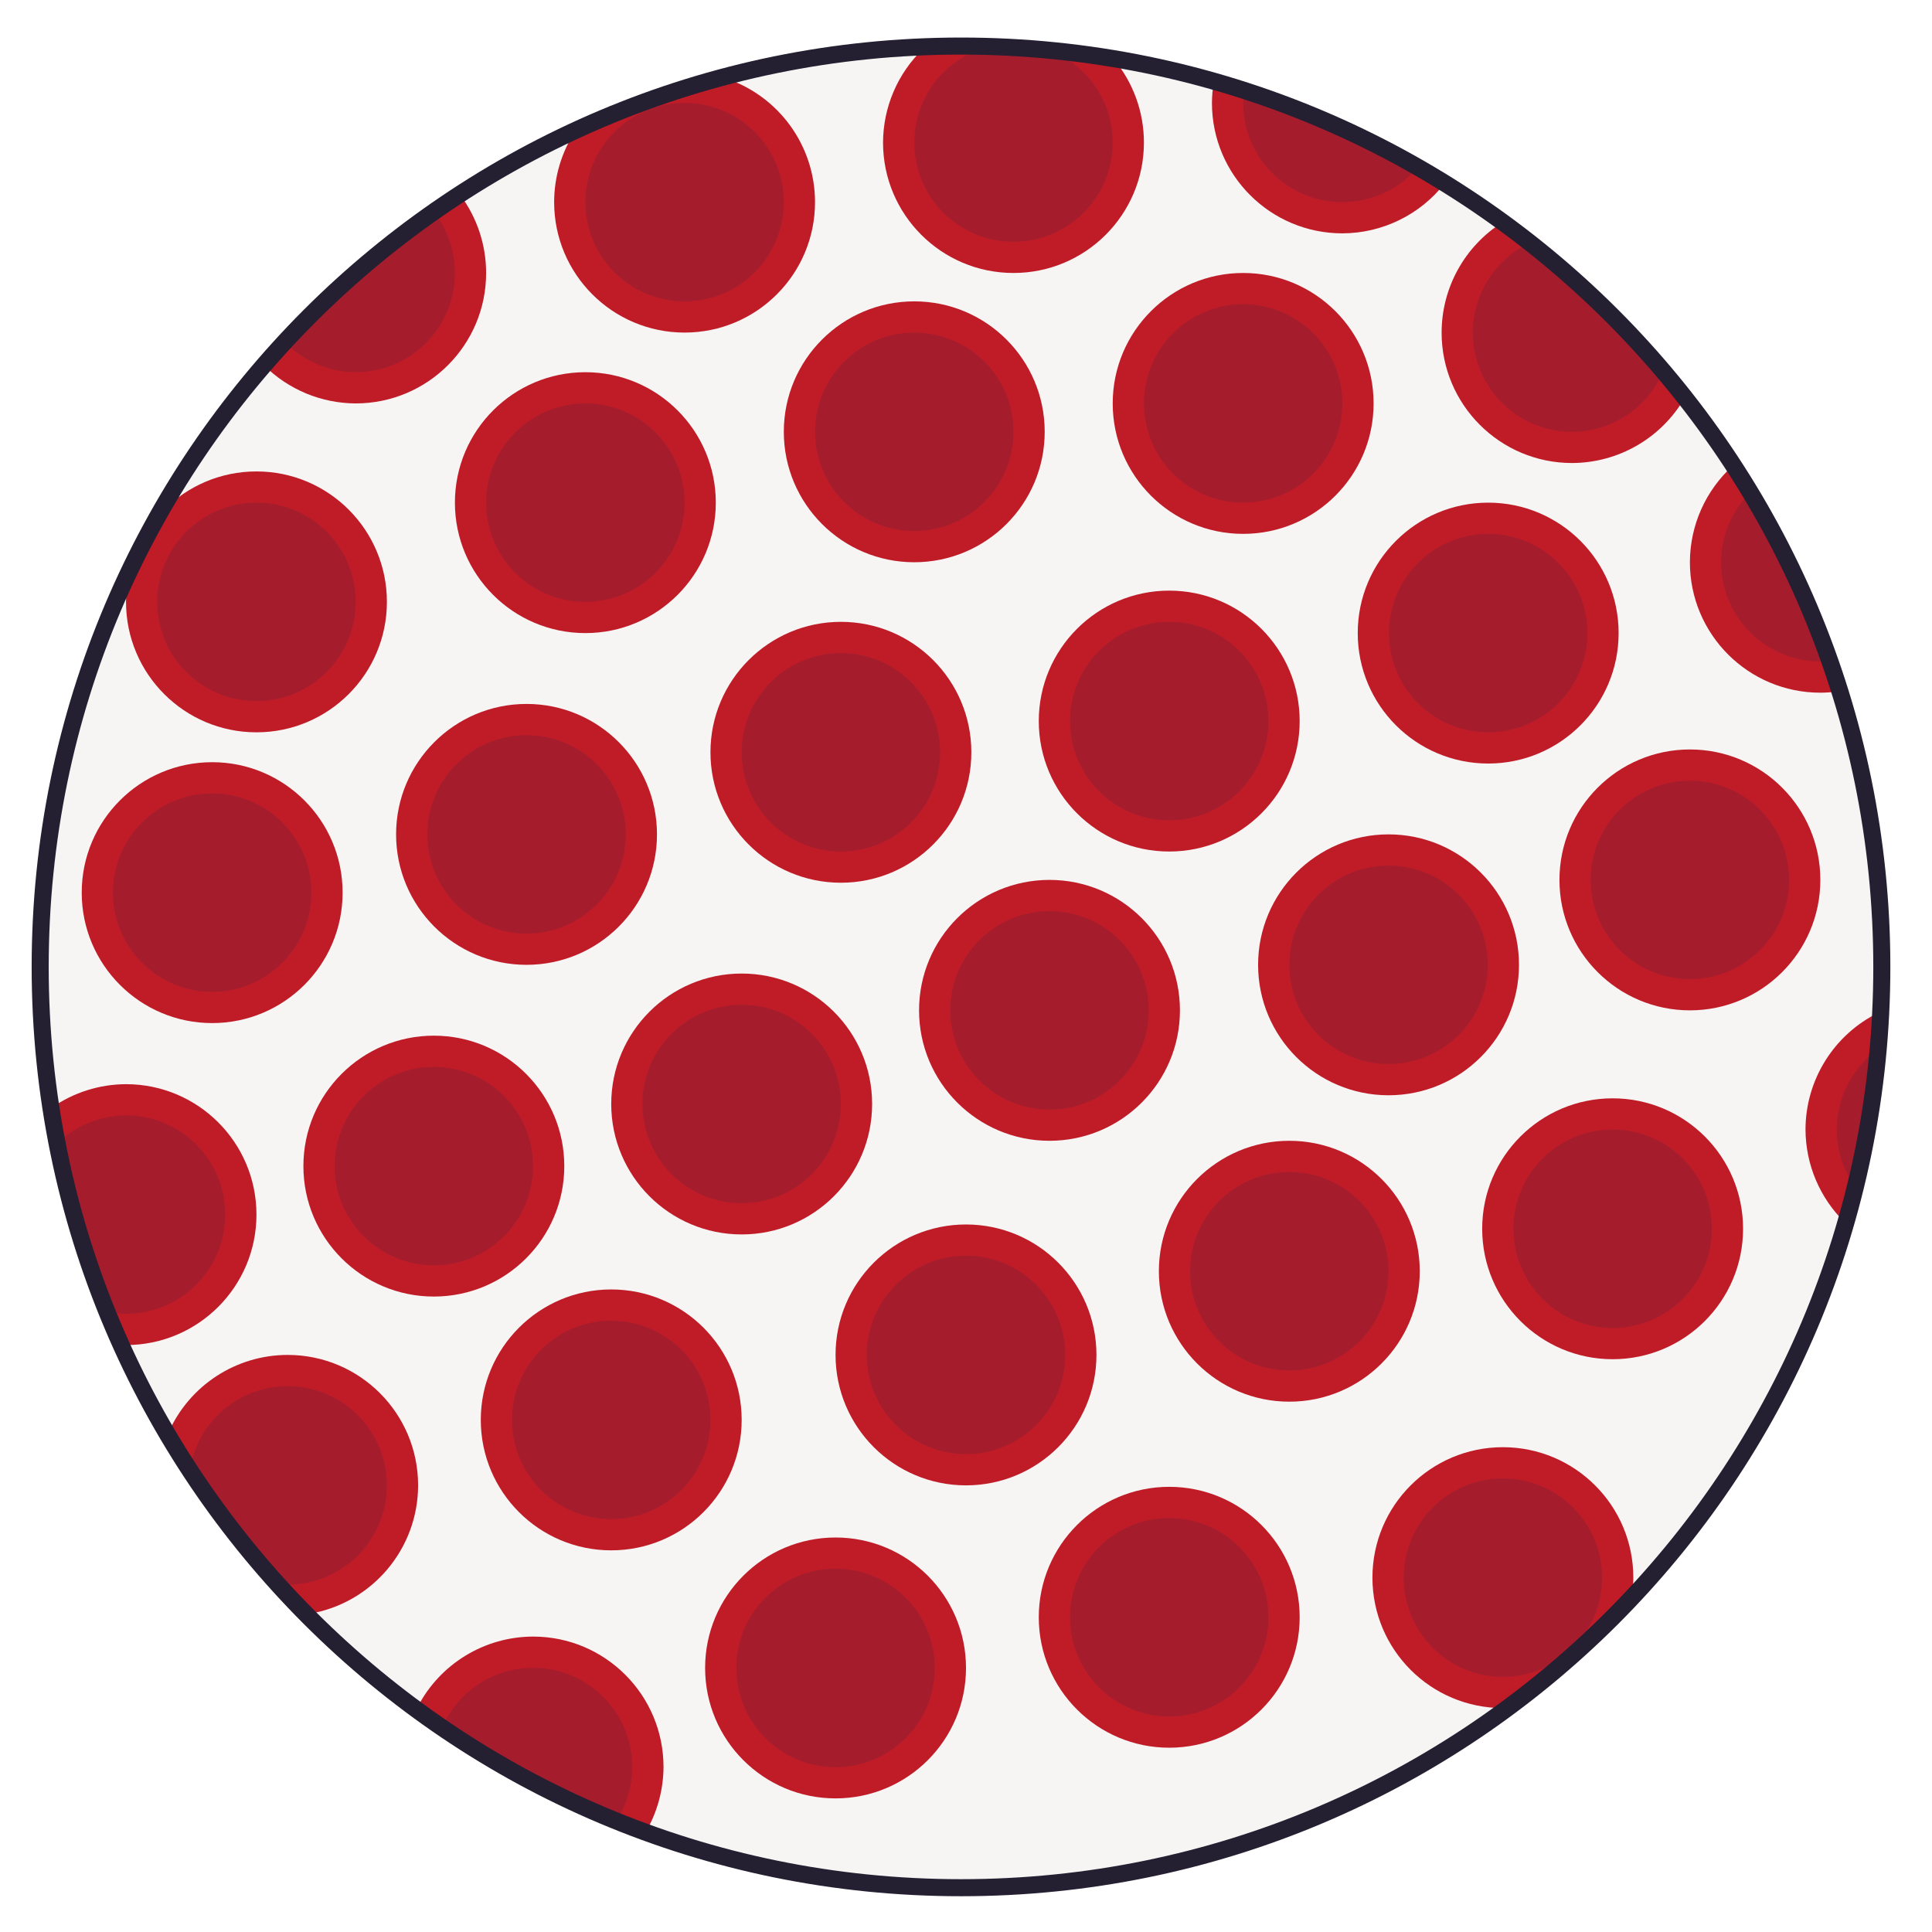
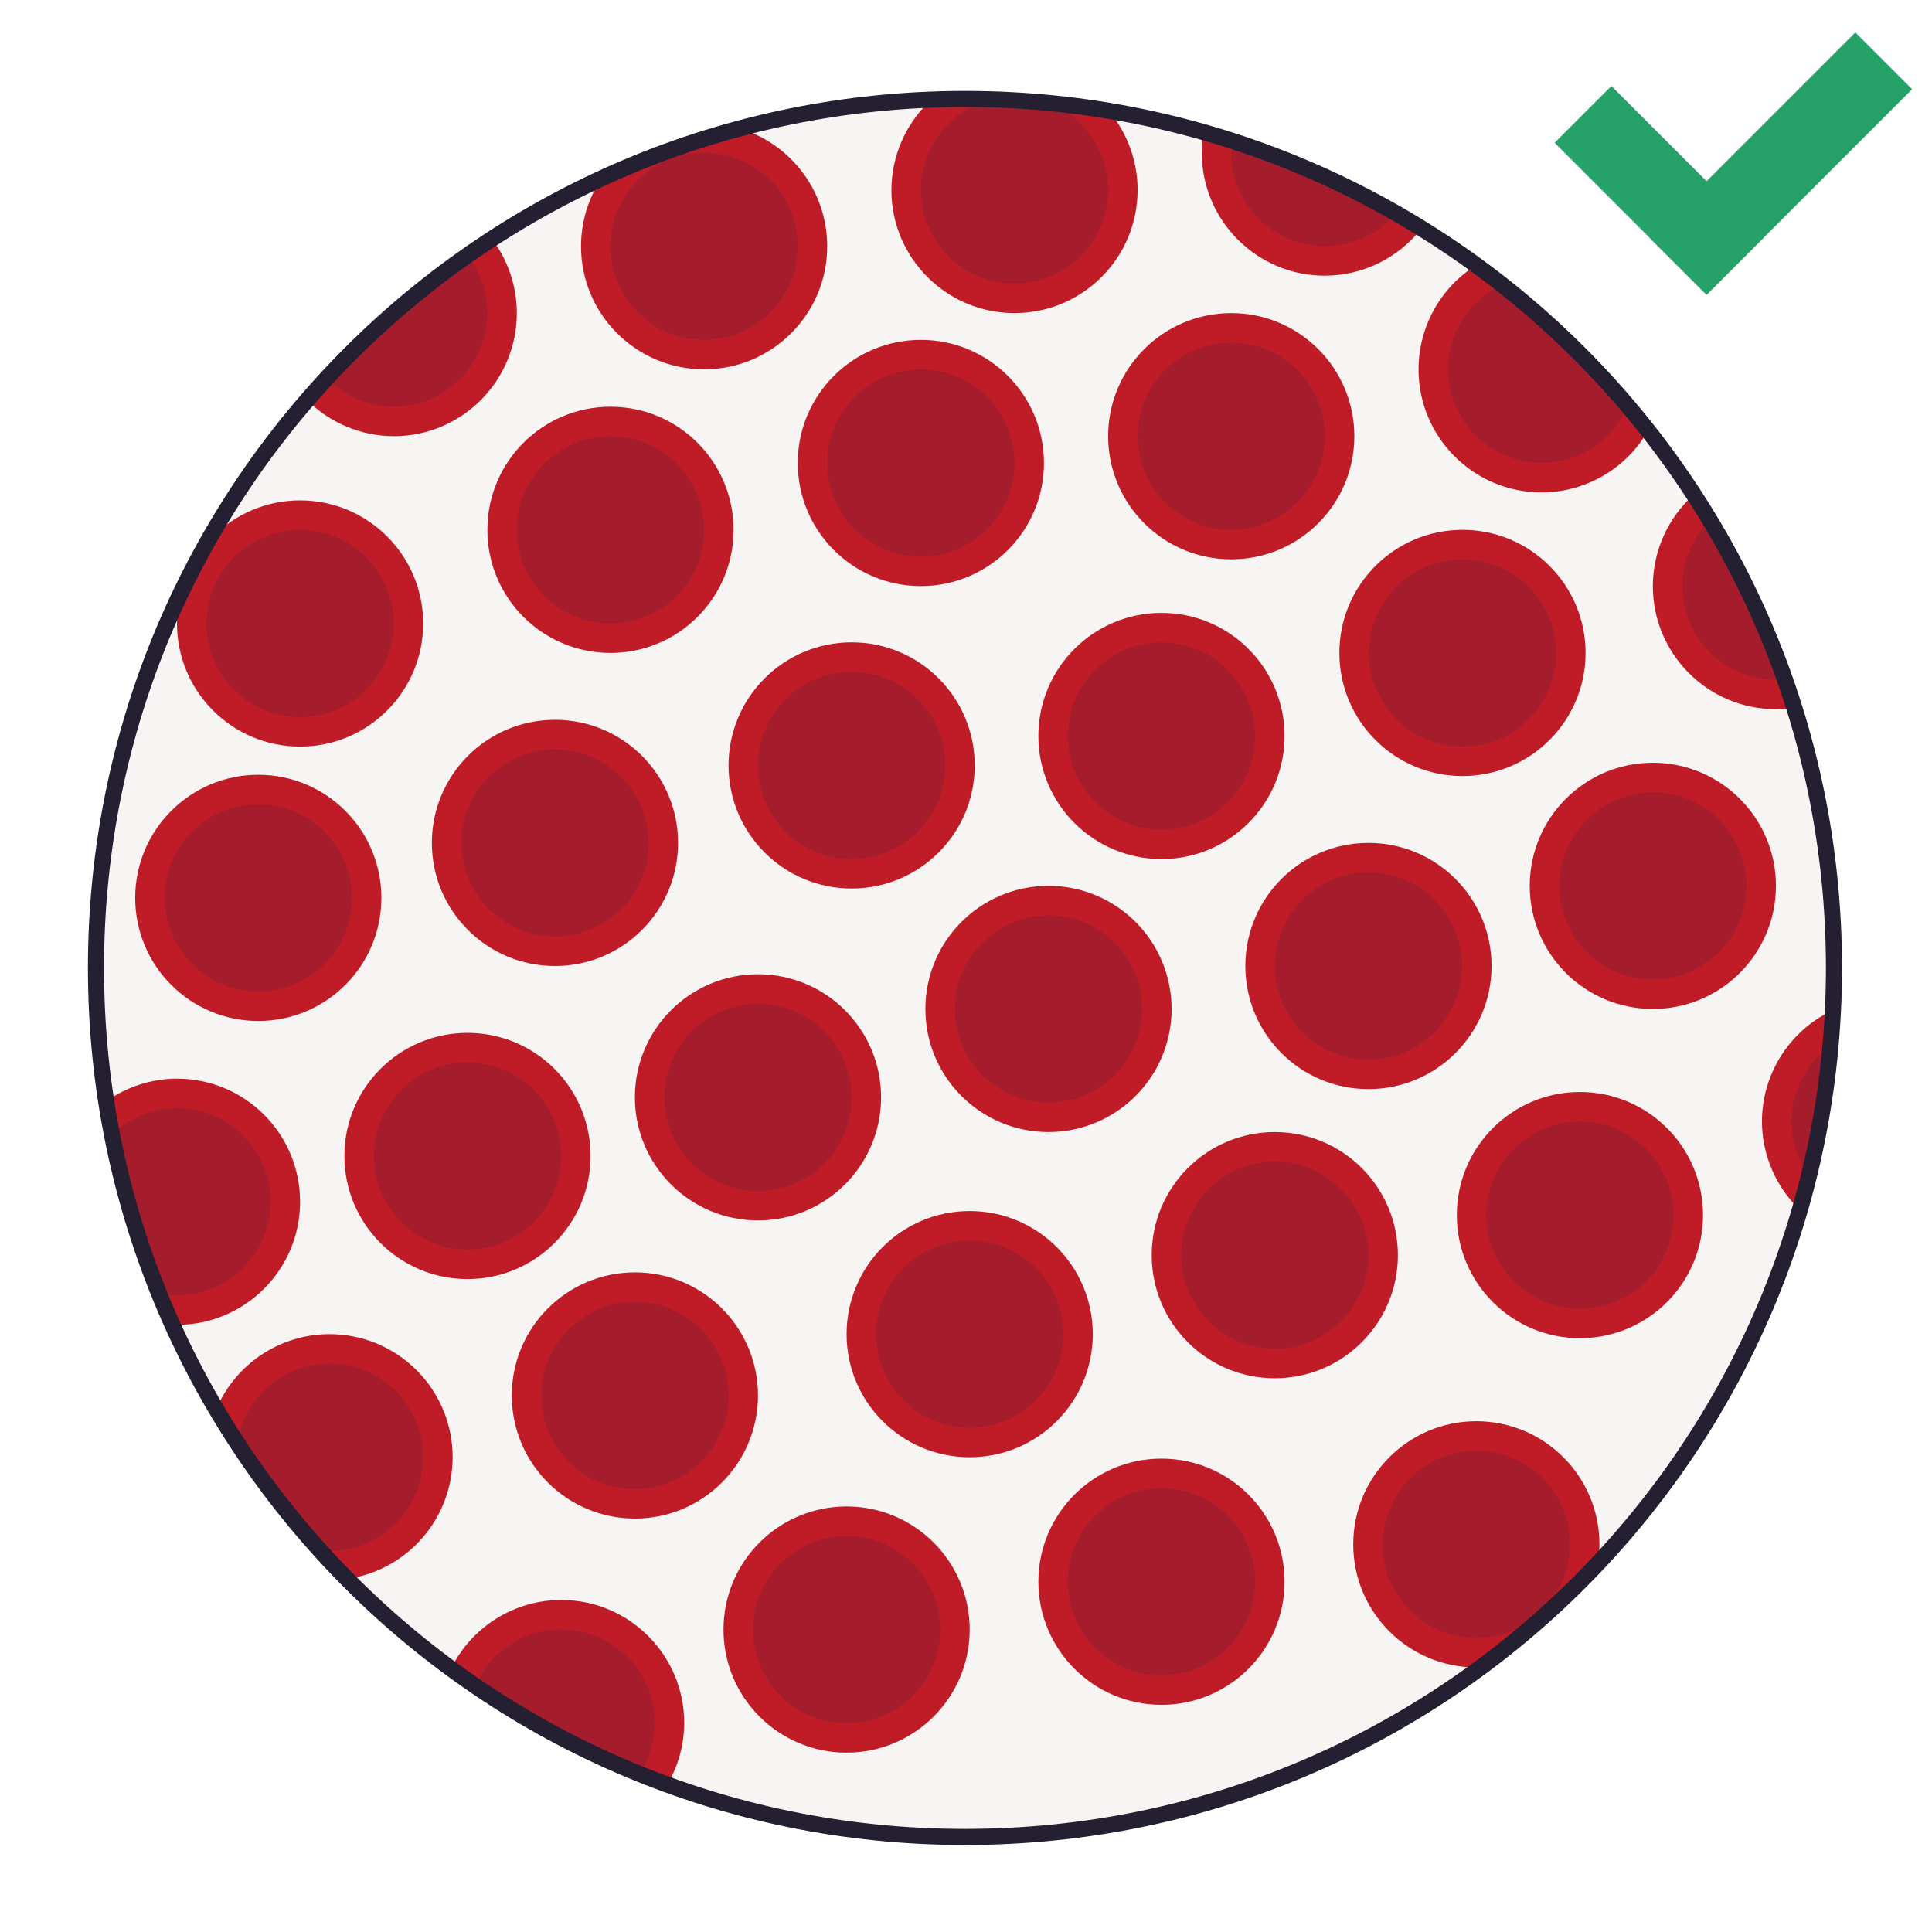
<svg xmlns="http://www.w3.org/2000/svg" width="1080" height="1080" viewBox="0 0 1080 1080" version="1.1" id="svg1">
  <defs id="defs1" />
-   <g id="layer4" style="display:inline" />
-   <g id="layer3" transform="matrix(0.8794409,0,0,0.8794409,65.10193,-9.896982)" style="display:inline">
-     <g id="g1" style="display:inline">
-       <circle style="fill:#f6f5f4;fill-opacity:1;stroke:none;stroke-width:10.839;stroke-dasharray:none;stroke-opacity:1" id="circle1" cx="536.823" cy="625.842" r="585.31" />
+   <g id="layer3" transform="matrix(0.8119504,0,0,0.8119504,104.0919,29.52339)" style="display:inline">
+     <g id="g1" style="display:inline;fill:#f6f5f4;fill-opacity:1">
+       <circle style="fill:#f6f5f4;fill-opacity:1;stroke:none;stroke-width:11.079;stroke-dasharray:none;stroke-opacity:1" id="circle1" cx="536.157" cy="630.043" r="598.277" />
    </g>
    <g id="layer2" style="display:inline">
-       <g id="g2-6" transform="matrix(1.1603,0,0,1.1603,140.375,536.7173)">
+       <g id="g2-6" transform="matrix(1.186006,0,0,1.186006,130.9261,538.9433)">
        <circle style="fill:#c01c28;fill-opacity:1;stroke:none;stroke-width:5" id="path2-1" cx="135.891" cy="-177.506" r="71.46" />
        <circle style="fill:#a51d2d;fill-opacity:1;stroke:none;stroke-width:4.412" id="path1-1" cx="135.891" cy="-177.506" r="54.359" />
      </g>
-       <g id="g2-44" transform="matrix(1.1603,0,0,1.1603,349.4361,491.6857)">
+       <g id="g2-44" transform="matrix(1.186006,0,0,1.186006,344.6189,492.914)">
        <circle style="fill:#c01c28;fill-opacity:1;stroke:none;stroke-width:5" id="path2-4" cx="135.891" cy="-177.506" r="71.46" />
        <circle style="fill:#a51d2d;fill-opacity:1;stroke:none;stroke-width:4.412" id="path1-7" cx="135.891" cy="-177.506" r="54.359" />
      </g>
-       <g id="g2-9" transform="matrix(1.1603,0,0,1.1603,558.4973,473.6441)">
+       <g id="g2-9" transform="matrix(1.186006,0,0,1.186006,558.3116,474.4727)">
        <circle style="fill:#c01c28;fill-opacity:1;stroke:none;stroke-width:5" id="path2-7" cx="135.891" cy="-177.506" r="71.46" />
        <circle style="fill:#a51d2d;fill-opacity:1;stroke:none;stroke-width:4.412" id="path1-5" cx="135.891" cy="-177.506" r="54.359" />
      </g>
-       <g id="g2-8" transform="matrix(1.1603,0,0,1.1603,-68.68615,599.7906)">
+       <g id="g2-8" transform="matrix(1.186006,0,0,1.186006,-82.76667,603.4139)">
        <circle style="fill:#c01c28;fill-opacity:1;stroke:none;stroke-width:5" id="path2-9" cx="135.891" cy="-177.506" r="71.46" />
        <circle style="fill:#a51d2d;fill-opacity:1;stroke:none;stroke-width:4.412" id="path1-77" cx="135.891" cy="-177.506" r="54.359" />
      </g>
-       <g id="g2-0" transform="matrix(1.1603,0,0,1.1603,102.9847,747.5783)">
+       <g id="g2-0" transform="matrix(1.186006,0,0,1.186006,92.70736,754.4757)">
        <circle style="fill:#c01c28;fill-opacity:1;stroke:none;stroke-width:5" id="path2-3" cx="135.891" cy="-177.506" r="71.46" />
        <circle style="fill:#a51d2d;fill-opacity:1;stroke:none;stroke-width:4.412" id="path1-09" cx="135.891" cy="-177.506" r="54.359" />
      </g>
-       <g id="g2-05" transform="matrix(1.1603,0,0,1.1603,302.808,695.3979)">
+       <g id="g2-05" transform="matrix(1.186006,0,0,1.186006,296.9577,701.1394)">
        <circle style="fill:#c01c28;fill-opacity:1;stroke:none;stroke-width:5" id="path2-94" cx="135.891" cy="-177.506" r="71.46" />
        <circle style="fill:#a51d2d;fill-opacity:1;stroke:none;stroke-width:4.412" id="path1-6" cx="135.891" cy="-177.506" r="54.359" />
      </g>
-       <g id="g2-47" transform="matrix(1.1603,0,0,1.1603,511.5007,675.5566)">
+       <g id="g2-47" transform="matrix(1.186006,0,0,1.186006,510.2739,680.8584)">
        <circle style="fill:#c01c28;fill-opacity:1;stroke:none;stroke-width:5" id="path2-75" cx="135.891" cy="-177.506" r="71.46" />
        <circle style="fill:#a51d2d;fill-opacity:1;stroke:none;stroke-width:4.412" id="path1-4" cx="135.891" cy="-177.506" r="54.359" />
      </g>
-       <g id="g2-89" transform="matrix(1.1603,0,0,1.1603,714.2435,619.632)">
+       <g id="g2-89" transform="matrix(1.186006,0,0,1.186006,717.5082,623.6948)">
        <circle style="fill:#c01c28;fill-opacity:1;stroke:none;stroke-width:5" id="path2-36" cx="135.891" cy="-177.506" r="71.46" />
        <circle style="fill:#a51d2d;fill-opacity:1;stroke:none;stroke-width:4.412" id="path1-8" cx="135.891" cy="-177.506" r="54.359" />
      </g>
-       <g id="g2-62" transform="matrix(1.1603,0,0,1.1603,44.06695,958.4392)">
+       <g id="g2-62" transform="matrix(1.186006,0,0,1.186006,32.48445,970.0082)">
        <circle style="fill:#c01c28;fill-opacity:1;stroke:none;stroke-width:5" id="path2-5" cx="135.891" cy="-177.506" r="71.46" />
        <circle style="fill:#a51d2d;fill-opacity:1;stroke:none;stroke-width:4.412" id="path1-86" cx="135.891" cy="-177.506" r="54.359" />
      </g>
-       <g id="g2-69" transform="matrix(1.1603,0,0,1.1603,435.4024,859.4274)">
+       <g id="g2-69" transform="matrix(1.186006,0,0,1.186006,432.4897,868.8028)">
        <circle style="fill:#c01c28;fill-opacity:1;stroke:none;stroke-width:5" id="path2-87" cx="135.891" cy="-177.506" r="71.46" />
        <circle style="fill:#a51d2d;fill-opacity:1;stroke:none;stroke-width:4.412" id="path1-28" cx="135.891" cy="-177.506" r="54.359" />
      </g>
-       <g id="g2-60" transform="matrix(1.1603,0,0,1.1603,382.3263,1078.451)">
+       <g id="g2-60" transform="matrix(1.186006,0,0,1.186006,378.2376,1092.679)">
        <circle style="fill:#c01c28;fill-opacity:1;stroke:none;stroke-width:5" id="path2-27" cx="135.891" cy="-177.506" r="71.46" />
        <circle style="fill:#a51d2d;fill-opacity:1;stroke:none;stroke-width:4.412" id="path1-61" cx="135.891" cy="-177.506" r="54.359" />
      </g>
-       <g id="g2-5" transform="matrix(1.1603,0,0,1.1603,511.5007,1245.211)">
+       <g id="g2-5" transform="matrix(1.186006,0,0,1.186006,510.2739,1263.133)">
        <circle style="fill:#c01c28;fill-opacity:1;stroke:none;stroke-width:5" id="path2-99" cx="135.891" cy="-177.506" r="71.46" />
        <circle style="fill:#a51d2d;fill-opacity:1;stroke:none;stroke-width:4.412" id="path1-14" cx="135.891" cy="-177.506" r="54.359" />
      </g>
-       <g id="g2-75" transform="matrix(1.1603,0,0,1.1603,299.4117,1277.424)">
+       <g id="g2-75" transform="matrix(1.186006,0,0,1.186006,293.4861,1296.06)">
        <circle style="fill:#c01c28;fill-opacity:1;stroke:none;stroke-width:5" id="path2-870" cx="135.891" cy="-177.506" r="71.46" />
        <circle style="fill:#a51d2d;fill-opacity:1;stroke:none;stroke-width:4.412" id="path1-48" cx="135.891" cy="-177.506" r="54.359" />
      </g>
-       <g id="g2-52" transform="matrix(1.1603,0,0,1.1603,650.9117,830.4929)">
+       <g id="g2-52" transform="matrix(1.186006,0,0,1.186006,652.7733,839.2273)">
        <circle style="fill:#c01c28;fill-opacity:1;stroke:none;stroke-width:5" id="path2-90" cx="135.891" cy="-177.506" r="71.46" />
        <circle style="fill:#a51d2d;fill-opacity:1;stroke:none;stroke-width:4.412" id="path1-283" cx="135.891" cy="-177.506" r="54.359" />
      </g>
-       <g id="g2-09" transform="matrix(1.1603,0,0,1.1603,842.4647,776.5128)">
+       <g id="g2-09" transform="matrix(1.186006,0,0,1.186006,848.5701,784.0512)">
        <circle style="fill:#c01c28;fill-opacity:1;stroke:none;stroke-width:5" id="path2-19" cx="135.891" cy="-177.506" r="71.46" />
        <circle style="fill:#a51d2d;fill-opacity:1;stroke:none;stroke-width:4.412" id="path1-62" cx="135.891" cy="-177.506" r="54.359" />
      </g>
-       <g id="g2-35" transform="matrix(1.1603,0,0,1.1603,587.8383,1025.257)">
+       <g id="g2-35" transform="matrix(1.186006,0,0,1.186006,588.3027,1038.306)">
        <circle style="fill:#c01c28;fill-opacity:1;stroke:none;stroke-width:5" id="path2-17" cx="135.891" cy="-177.506" r="71.46" />
        <circle style="fill:#a51d2d;fill-opacity:1;stroke:none;stroke-width:4.412" id="path1-43" cx="135.891" cy="-177.506" r="54.359" />
      </g>
-       <g id="g2-892" transform="matrix(1.1603,0,0,1.1603,793.3504,998.2667)">
+       <g id="g2-892" transform="matrix(1.186006,0,0,1.186006,798.3677,1010.718)">
        <circle style="fill:#c01c28;fill-opacity:1;stroke:none;stroke-width:5" id="path2-88" cx="135.891" cy="-177.506" r="71.46" />
        <circle style="fill:#a51d2d;fill-opacity:1;stroke:none;stroke-width:4.412" id="path1-868" cx="135.891" cy="-177.506" r="54.359" />
      </g>
-       <g id="g2-7" transform="matrix(1.1603,0,0,1.1603,-96.83875,784.6098)">
+       <g id="g2-7" transform="matrix(1.186006,0,0,1.186006,-111.543,792.3277)">
        <circle style="fill:#c01c28;fill-opacity:1;stroke:none;stroke-width:5" id="path2-2" cx="135.891" cy="-177.506" r="71.46" />
        <circle style="fill:#a51d2d;fill-opacity:1;stroke:none;stroke-width:4.412" id="path1-40" cx="135.891" cy="-177.506" r="54.359" />
      </g>
-       <g id="g2-90" transform="matrix(1.1603,0,0,1.1603,239.7347,918.9516)">
+       <g id="g2-90" transform="matrix(1.186006,0,0,1.186006,232.4871,929.6457)">
        <circle style="fill:#c01c28;fill-opacity:1;stroke:none;stroke-width:5" id="path2-81" cx="135.891" cy="-177.506" r="71.46" />
        <circle style="fill:#a51d2d;fill-opacity:1;stroke:none;stroke-width:4.412" id="path1-3" cx="135.891" cy="-177.506" r="54.359" />
      </g>
-       <g id="g2-34" transform="matrix(1.1603,0,0,1.1603,156.8201,1119.755)">
+       <g id="g2-34" transform="matrix(1.186006,0,0,1.186006,147.7355,1134.898)">
        <circle style="fill:#c01c28;fill-opacity:1;stroke:none;stroke-width:5" id="path2-0" cx="135.891" cy="-177.506" r="71.46" />
        <circle style="fill:#a51d2d;fill-opacity:1;stroke:none;stroke-width:4.412" id="path1-39" cx="135.891" cy="-177.506" r="54.359" />
      </g>
-       <g id="g5" transform="matrix(1.1603,0,0,1.1603,-89.73905,-0.7196885)">
+       <g id="g5" transform="matrix(1.186006,0,0,1.186006,-104.286,-10.40024)">
        <path id="path4" style="fill:#c01c28;fill-opacity:1;stroke:none;stroke-width:5" d="m 1021.217,389.004 a 504.447,504.447 0 0 0 -58.248,-123.676 71.46,71.46 0 0 0 -23.662,53.004 71.46,71.46 0 0 0 71.459,71.459 71.46,71.46 0 0 0 10.451,-0.787 z" />
        <path id="path5" style="fill:#a51d2d;fill-opacity:1;stroke:none;stroke-width:4.412" d="m 1015.713,372.336 a 504.447,504.447 0 0 0 -43.393,-92.238 54.359,54.359 0 0 0 -15.914,38.234 54.359,54.359 0 0 0 54.359,54.359 54.359,54.359 0 0 0 4.947,-0.355 z" />
      </g>
-       <g id="g7" transform="matrix(1.1603,0,0,1.1603,-89.73905,-0.7196885)">
+       <g id="g7" transform="matrix(1.186006,0,0,1.186006,-104.286,-10.40024)">
        <path id="path7" style="display:inline;fill:#c01c28;fill-opacity:1;stroke:none;stroke-width:5" d="m 1024.424,680.234 a 504.447,504.447 0 0 0 18.23,-115.17 71.46,71.46 0 0 0 -40.016,64.043 71.46,71.46 0 0 0 21.785,51.127 z" />
        <path id="path6" style="display:inline;fill:#a51d2d;fill-opacity:1;stroke:none;stroke-width:4.412" d="m 1028.977,659.309 a 504.447,504.447 0 0 0 12.178,-73.27 54.359,54.359 0 0 0 -21.416,43.068 54.359,54.359 0 0 0 9.238,30.201 z" />
      </g>
-       <g id="g9" transform="matrix(1.1603,0,0,1.1603,-89.73905,-0.7196885)">
+       <g id="g9" transform="matrix(1.186006,0,0,1.186006,-104.286,-10.40024)">
        <path id="path9" style="fill:#c01c28;fill-opacity:1;stroke:none;stroke-width:5" d="m 936.426,228.289 a 504.447,504.447 0 0 0 -99.783,-96.18 71.46,71.46 0 0 0 -33.354,60.402 71.46,71.46 0 0 0 71.461,71.461 71.46,71.46 0 0 0 61.676,-35.684 z" />
        <path id="path8" style="display:inline;fill:#a51d2d;fill-opacity:1;stroke:none;stroke-width:4.412" d="m 924.658,213.855 a 504.447,504.447 0 0 0 -73.145,-70.434 54.359,54.359 0 0 0 -31.125,49.09 54.359,54.359 0 0 0 54.361,54.359 54.359,54.359 0 0 0 49.908,-33.016 z" />
      </g>
-       <g id="g10" transform="matrix(1.1603,0,0,1.1603,-89.73905,-0.7196885)">
+       <g id="g10" transform="matrix(1.186006,0,0,1.186006,-104.286,-10.40024)">
        <path id="path2-86" style="fill:#c01c28;fill-opacity:1;stroke:none;stroke-width:5" d="M 804.91,110.852 A 504.447,504.447 0 0 0 678.512,55.082 71.46,71.46 0 0 0 677.471,66.693 71.46,71.46 0 0 0 748.93,138.152 71.46,71.46 0 0 0 804.91,110.852 Z" />
        <path id="path1-0" style="fill:#a51d2d;fill-opacity:1;stroke:none;stroke-width:4.412" d="m 790.145,102.113 a 504.447,504.447 0 0 0 -95.104,-41.994 54.359,54.359 0 0 0 -0.471,6.574 54.359,54.359 0 0 0 54.359,54.359 54.359,54.359 0 0 0 41.215,-18.939 z" />
      </g>
-       <g id="g11" transform="matrix(1.1603,0,0,1.1603,-89.73905,-0.7196885)">
+       <g id="g11" transform="matrix(1.186006,0,0,1.186006,-104.286,-10.40024)">
        <path id="path2-18" style="fill:#c01c28;fill-opacity:1;stroke:none;stroke-width:5" d="M 623.658,42.686 A 504.447,504.447 0 0 0 540,35.553 504.447,504.447 0 0 0 519.322,37.031 71.46,71.46 0 0 0 497.291,88.402 71.46,71.46 0 0 0 568.752,159.863 71.46,71.46 0 0 0 640.211,88.402 71.46,71.46 0 0 0 623.658,42.686 Z" />
        <path id="path1-9" style="fill:#a51d2d;fill-opacity:1;stroke:none;stroke-width:4.412" d="M 588.941,37.945 A 504.447,504.447 0 0 0 554.938,35.92 54.359,54.359 0 0 0 514.393,88.402 54.359,54.359 0 0 0 568.752,142.764 54.359,54.359 0 0 0 623.111,88.402 54.359,54.359 0 0 0 588.941,37.945 Z" />
      </g>
-       <g id="g12" transform="matrix(1.1603,0,0,1.1603,-89.73905,-0.7196885)">
+       <g id="g12" transform="matrix(1.186006,0,0,1.186006,-104.286,-10.40024)">
        <path id="path11" style="fill:#c01c28;fill-opacity:1;stroke:none;stroke-width:5" d="m 410.83,53.17 a 504.447,504.447 0 0 0 -82.129,28.92 71.46,71.46 0 0 0 -11.588,38.963 71.46,71.46 0 0 0 71.459,71.459 71.46,71.46 0 0 0 71.461,-71.459 71.46,71.46 0 0 0 -49.203,-67.883 z" />
        <path id="path1-10" style="fill:#a51d2d;fill-opacity:1;stroke:none;stroke-width:4.412" d="m 388.572,66.693 a 54.359,54.359 0 0 0 -54.359,54.359 54.359,54.359 0 0 0 54.359,54.359 54.359,54.359 0 0 0 54.359,-54.359 54.359,54.359 0 0 0 -54.359,-54.359 z" />
      </g>
-       <g id="g13" transform="matrix(1.1603,0,0,1.1603,-89.73905,-0.7196885)">
+       <g id="g13" transform="matrix(1.186006,0,0,1.186006,-104.286,-10.40024)">
        <path id="path13" style="fill:#c01c28;fill-opacity:1;stroke:none;stroke-width:5" d="m 265.52,116.947 a 504.447,504.447 0 0 0 -107.346,93.498 71.46,71.46 0 0 0 50.221,20.877 71.46,71.46 0 0 0 71.459,-71.459 71.46,71.46 0 0 0 -14.334,-42.916 z" />
        <path id="path12" style="fill:#a51d2d;fill-opacity:1;stroke:none;stroke-width:4.412" d="m 251.832,127.193 a 504.447,504.447 0 0 0 -81.695,71.092 54.359,54.359 0 0 0 38.258,15.938 54.359,54.359 0 0 0 54.359,-54.359 54.359,54.359 0 0 0 -10.922,-32.67 z" />
      </g>
-       <g id="g15" transform="matrix(1.1603,0,0,1.1603,-89.73905,-0.7196885)">
+       <g id="g15" transform="matrix(1.186006,0,0,1.186006,-104.286,-10.40024)">
        <path id="path15" style="fill:#c01c28;fill-opacity:1;stroke:none;stroke-width:5" d="m 41.855,617.158 a 504.447,504.447 0 0 0 38.33,129.844 71.46,71.46 0 0 0 2.389,0.17 71.46,71.46 0 0 0 71.461,-71.459 71.46,71.46 0 0 0 -71.461,-71.459 71.46,71.46 0 0 0 -40.719,12.904 z" />
        <path id="path14" style="fill:#a51d2d;fill-opacity:1;stroke:none;stroke-width:4.412" d="m 45.893,635.715 a 504.447,504.447 0 0 0 27.67,93.527 54.359,54.359 0 0 0 9.012,0.83 54.359,54.359 0 0 0 54.361,-54.359 54.359,54.359 0 0 0 -54.361,-54.359 54.359,54.359 0 0 0 -36.682,14.361 z" />
      </g>
-       <g id="g17" transform="matrix(1.1603,0,0,1.1603,-89.73905,-0.7196885)">
+       <g id="g17" transform="matrix(1.186006,0,0,1.186006,-104.286,-10.40024)">
        <path id="path17" style="fill:#c01c28;fill-opacity:1;stroke:none;stroke-width:5" d="m 105.916,794.93 a 504.447,504.447 0 0 0 76.936,99.5 71.46,71.46 0 0 0 59.742,-70.396 71.46,71.46 0 0 0 -71.459,-71.459 71.46,71.46 0 0 0 -65.219,42.355 z" />
        <path id="path16" style="fill:#a51d2d;fill-opacity:1;stroke:none;stroke-width:4.412" d="m 117.549,815.283 a 504.447,504.447 0 0 0 48.934,62.777 54.359,54.359 0 0 0 4.652,0.332 54.359,54.359 0 0 0 54.359,-54.359 54.359,54.359 0 0 0 -54.359,-54.359 54.359,54.359 0 0 0 -53.586,45.609 z" />
      </g>
-       <g id="g19" transform="matrix(1.1603,0,0,1.1603,-89.73905,-0.7196885)">
+       <g id="g19" transform="matrix(1.186006,0,0,1.186006,-104.286,-10.40024)">
        <path id="path19" style="fill:#c01c28;fill-opacity:1;stroke:none;stroke-width:5" d="m 242.225,945.615 a 504.447,504.447 0 0 0 125.711,67.23 71.46,71.46 0 0 0 9.094,-34.514 71.46,71.46 0 0 0 -71.459,-71.459 71.46,71.46 0 0 0 -63.346,38.742 z" />
        <path id="path18" style="fill:#a51d2d;fill-opacity:1;stroke:none;stroke-width:4.412" d="m 256.045,955.961 a 504.447,504.447 0 0 0 95.746,50.861 54.359,54.359 0 0 0 8.139,-28.49 54.359,54.359 0 0 0 -54.359,-54.359 54.359,54.359 0 0 0 -49.525,31.988 z" />
      </g>
-       <g id="g20" transform="matrix(1.1603,0,0,1.1603,-89.73905,-0.7196885)">
+       <g id="g20" transform="matrix(1.186006,0,0,1.186006,-104.286,-10.40024)">
        <path id="path20" style="fill:#c01c28;fill-opacity:1;stroke:none;stroke-width:5" d="m 837.24,946.016 a 504.447,504.447 0 0 0 70.406,-62.084 71.46,71.46 0 0 0 0.668,-9.348 71.46,71.46 0 0 0 -71.459,-71.459 71.46,71.46 0 0 0 -71.461,71.459 71.46,71.46 0 0 0 71.461,71.459 71.46,71.46 0 0 0 0.385,-0.027 z" />
        <circle style="fill:#a51d2d;fill-opacity:1;stroke:none;stroke-width:4.412" id="path1-64" cx="836.855" cy="874.584" r="54.359" />
      </g>
    </g>
    <g id="layer1" style="display:inline">
-       <circle style="fill:none;fill-opacity:1;stroke:#241f31;stroke-width:10.839;stroke-dasharray:none;stroke-opacity:1" id="path3" cx="536.823" cy="625.842" r="585.31" />
+       <circle style="fill:none;fill-opacity:1;stroke:#241f31;stroke-width:11.079;stroke-dasharray:none;stroke-opacity:1" id="path3" cx="536.157" cy="630.043" r="598.277" />
+     </g>
+   </g>
+   <g id="layer6" transform="translate(-24.18732,0.4516918)" style="display:inline">
+     <g id="g2" style="display:inline;fill:#26a269;fill-opacity:1" transform="matrix(1.218126,0,0,1.218126,-187.4979,-22.22921)">
+       <rect style="fill:#26a269;fill-opacity:1;stroke-width:0.005;stroke-linejoin:round" id="rect1" width="98.628" height="36.863" x="686.327" y="-605.237" ry="2.2333307e-07" transform="rotate(45)" />
+       <rect style="display:inline;fill:#26a269;fill-opacity:1;stroke-width:0.006;stroke-linejoin:round" id="rect1-3" width="133.393" height="36.863" x="-701.767" y="-784.955" ry="2.2333307e-07" transform="rotate(135)" />
    </g>
  </g>
</svg>
